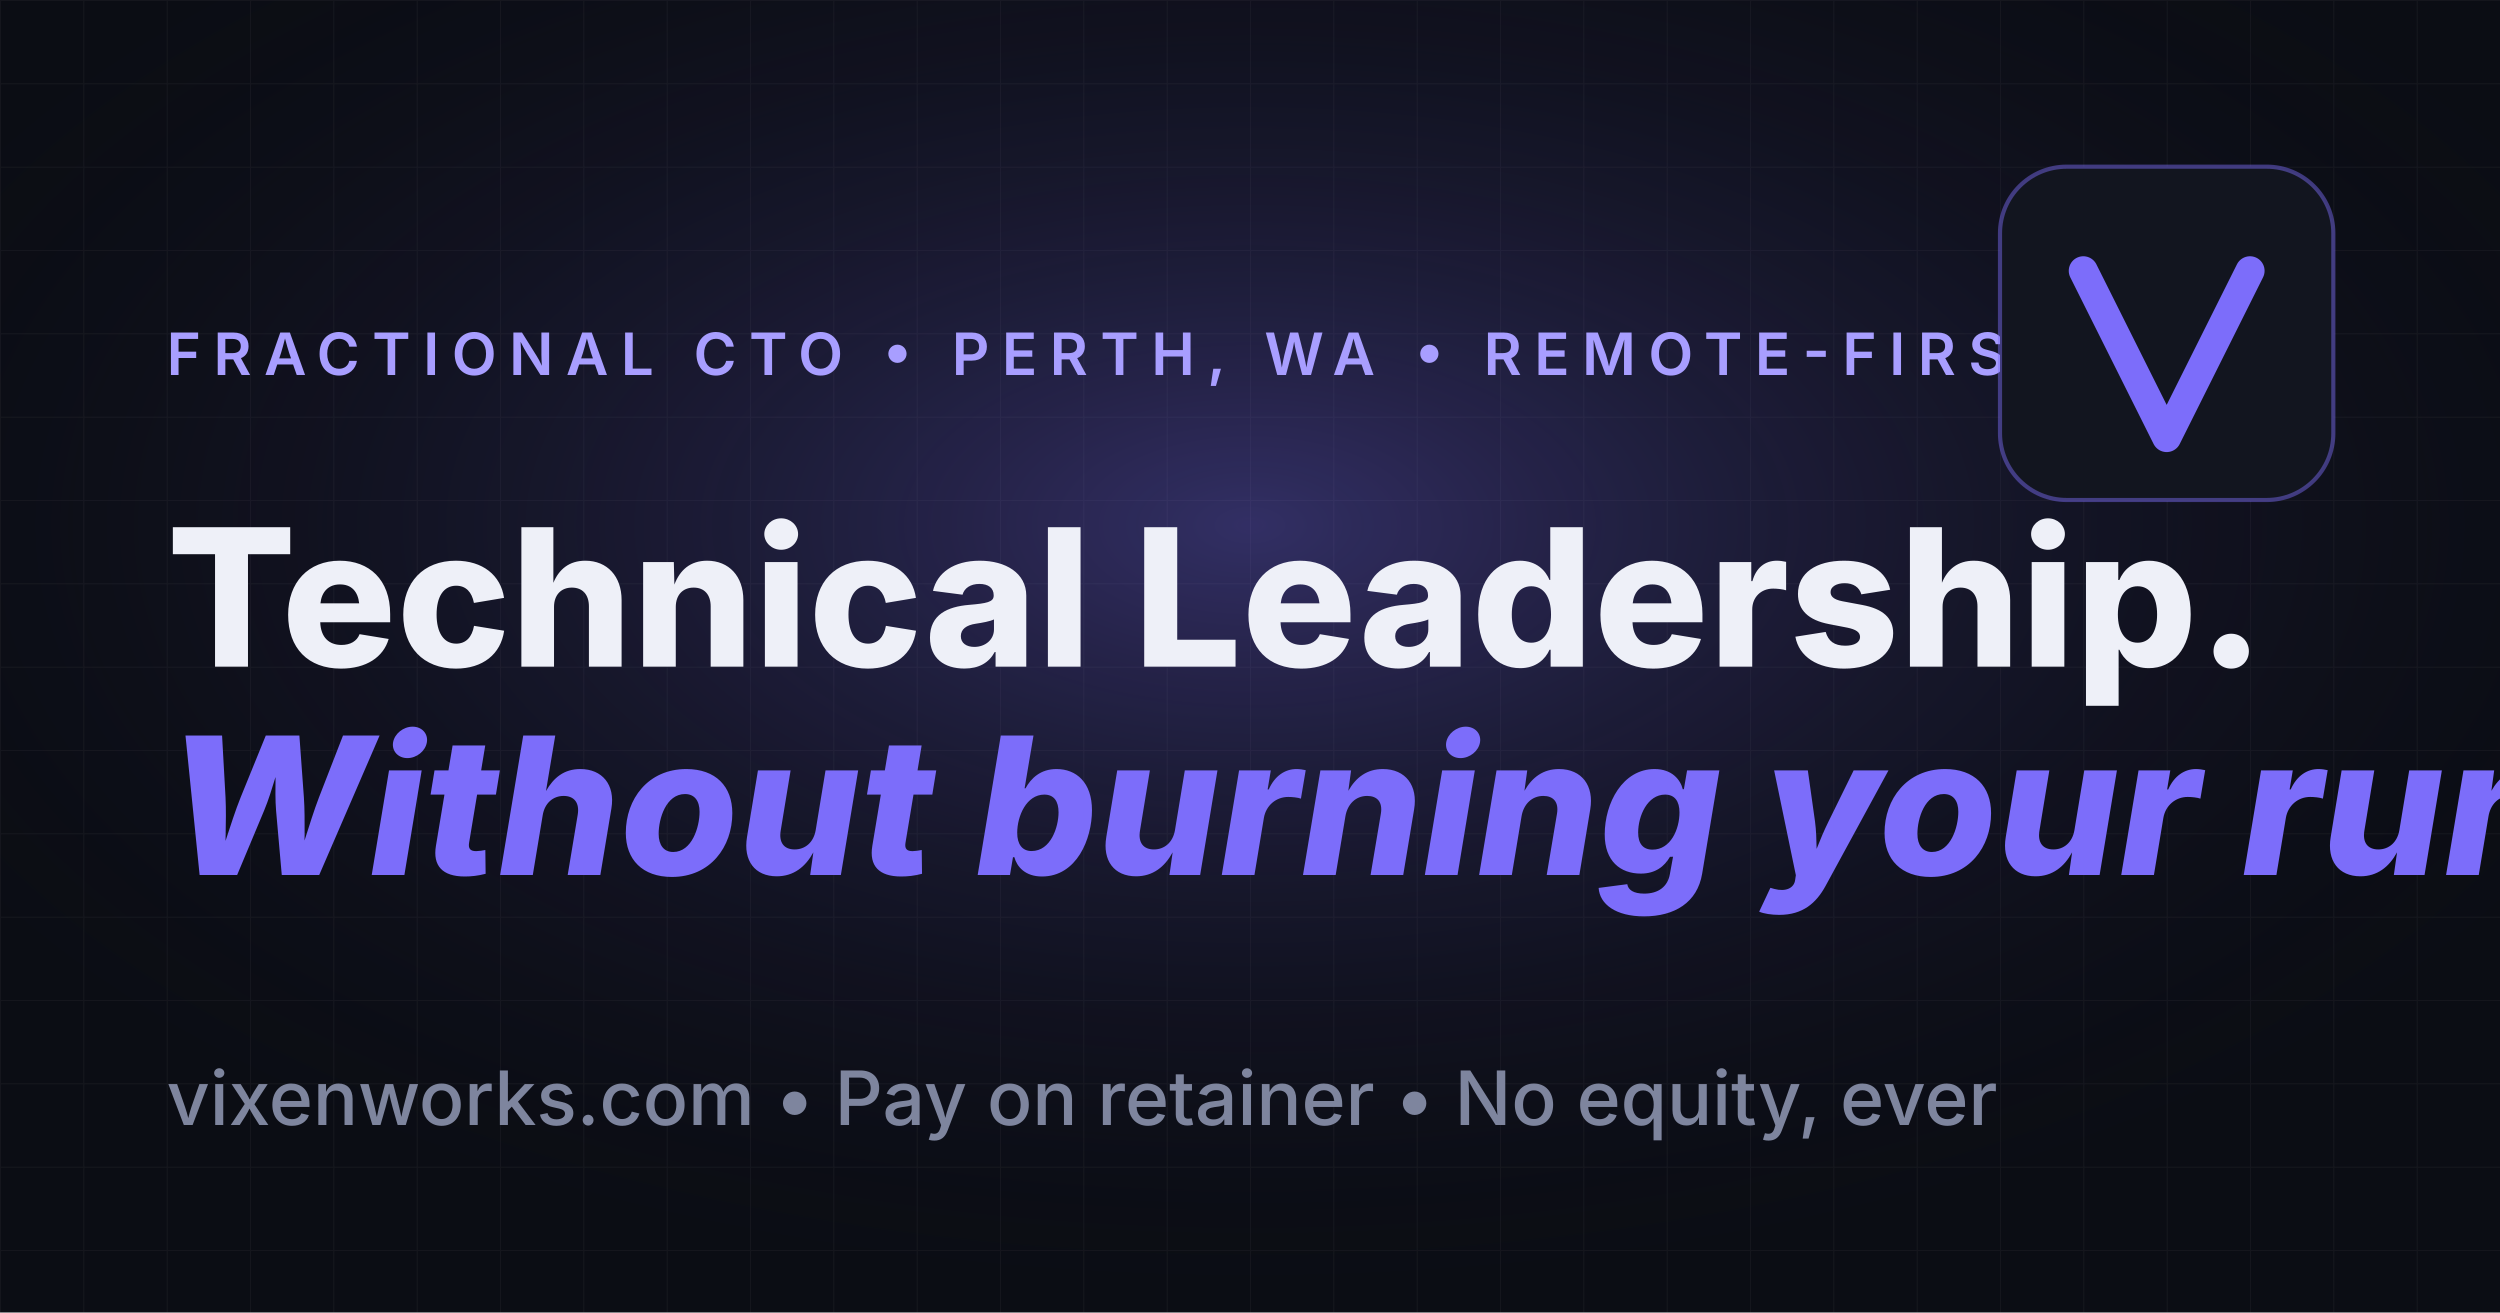
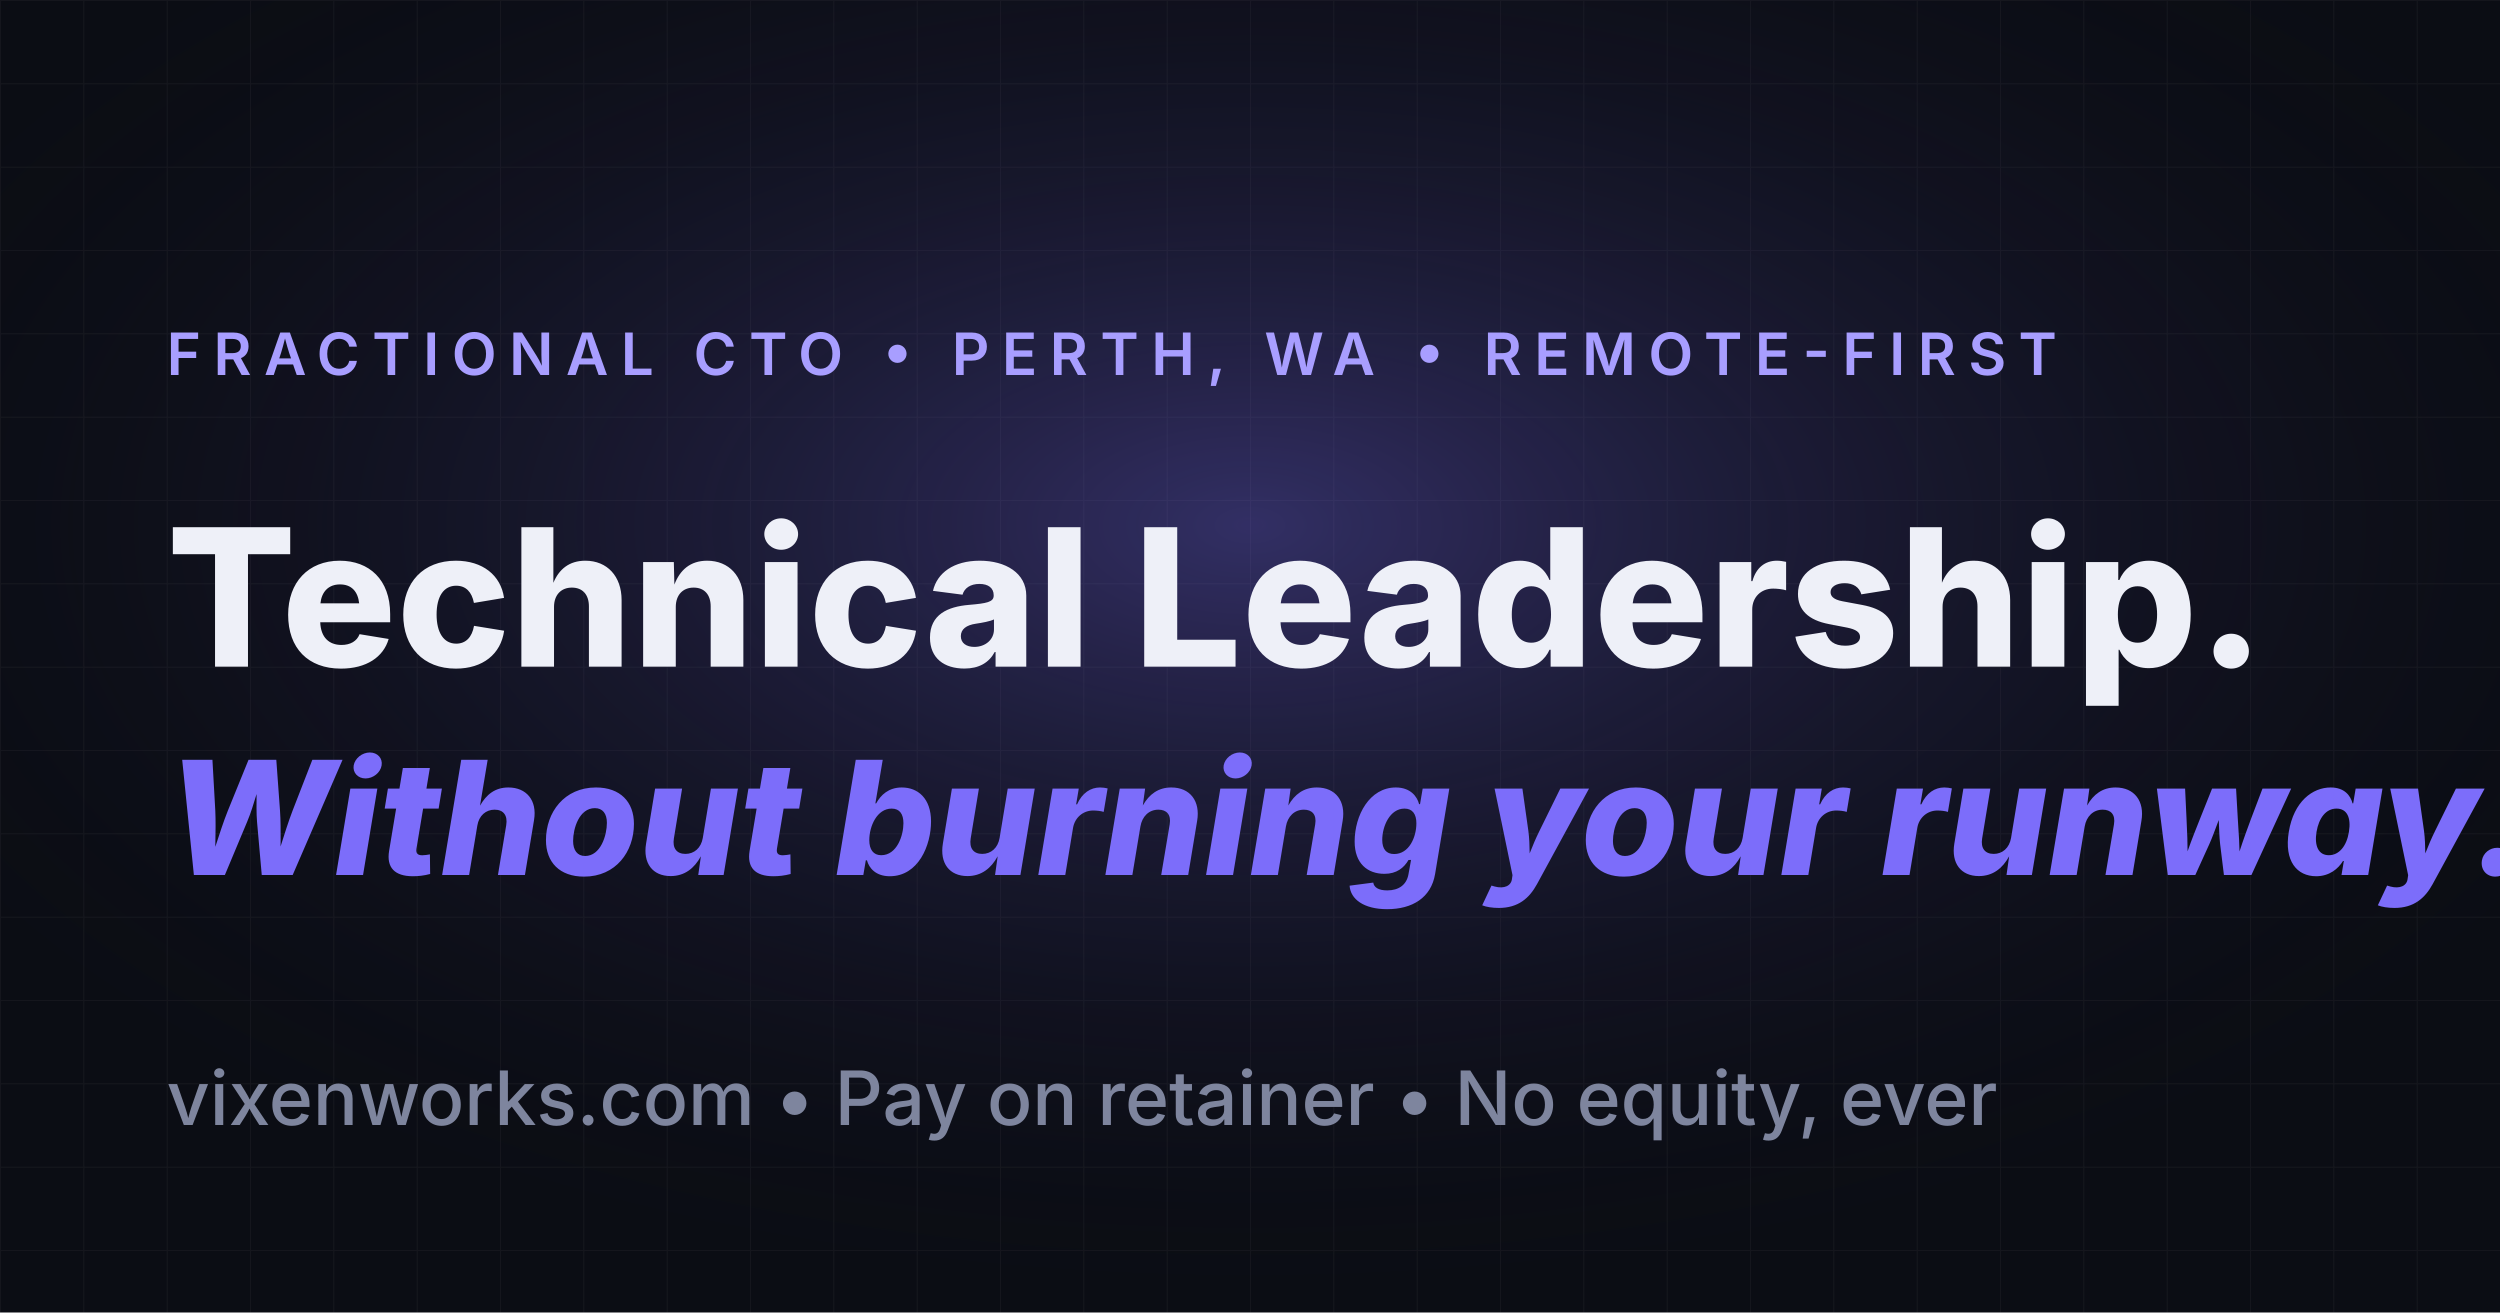
<svg xmlns="http://www.w3.org/2000/svg" viewBox="0 0 1200 630" width="1200" height="630">
  <defs>
    <radialGradient id="glow" cx="50%" cy="40%" r="60%">
      <stop offset="0%" stop-color="#7c6dfa" stop-opacity="0.35" />
      <stop offset="100%" stop-color="#0b0d14" stop-opacity="0" />
    </radialGradient>
    <pattern id="grid" width="40" height="40" patternUnits="userSpaceOnUse">
      <path d="M40 0 L0 0 0 40" fill="none" stroke="rgba(255,255,255,0.04)" stroke-width="1" />
    </pattern>
  </defs>
  <rect width="1200" height="630" fill="#0b0d14" />
  <rect width="1200" height="630" fill="url(#grid)" />
  <rect width="1200" height="630" fill="url(#glow)" />
  <g font-family="Inter, -apple-system, Segoe UI, sans-serif" fill="#eef0f8">
    <text x="80" y="180" font-size="28" font-weight="600" letter-spacing="6" fill="#a89eff">FRACTIONAL CTO • PERTH, WA • REMOTE-FIRST</text>
    <text x="80" y="320" font-size="92" font-weight="800">Technical Leadership.</text>
-     <text x="80" y="420" font-size="92" font-weight="800" font-style="italic" fill="#7c6dfa">Without burning your runway.</text>
+     <text x="80" y="420" font-size="76" font-weight="800" font-style="italic" fill="#7c6dfa">Without burning your runway.</text>
    <text x="80" y="540" font-size="36" font-weight="500" fill="#7e859e">vixenworks.com • Pay on retainer • No equity, ever</text>
  </g>
-   <g transform="translate(960,80)">
-     <rect width="160" height="160" rx="32" fill="#12151f" stroke="rgba(124,109,250,0.45)" stroke-width="2" />
-     <path d="M40 50 L80 130 L120 50" fill="none" stroke="#7c6dfa" stroke-width="14" stroke-linecap="round" stroke-linejoin="round" />
-   </g>
</svg>
